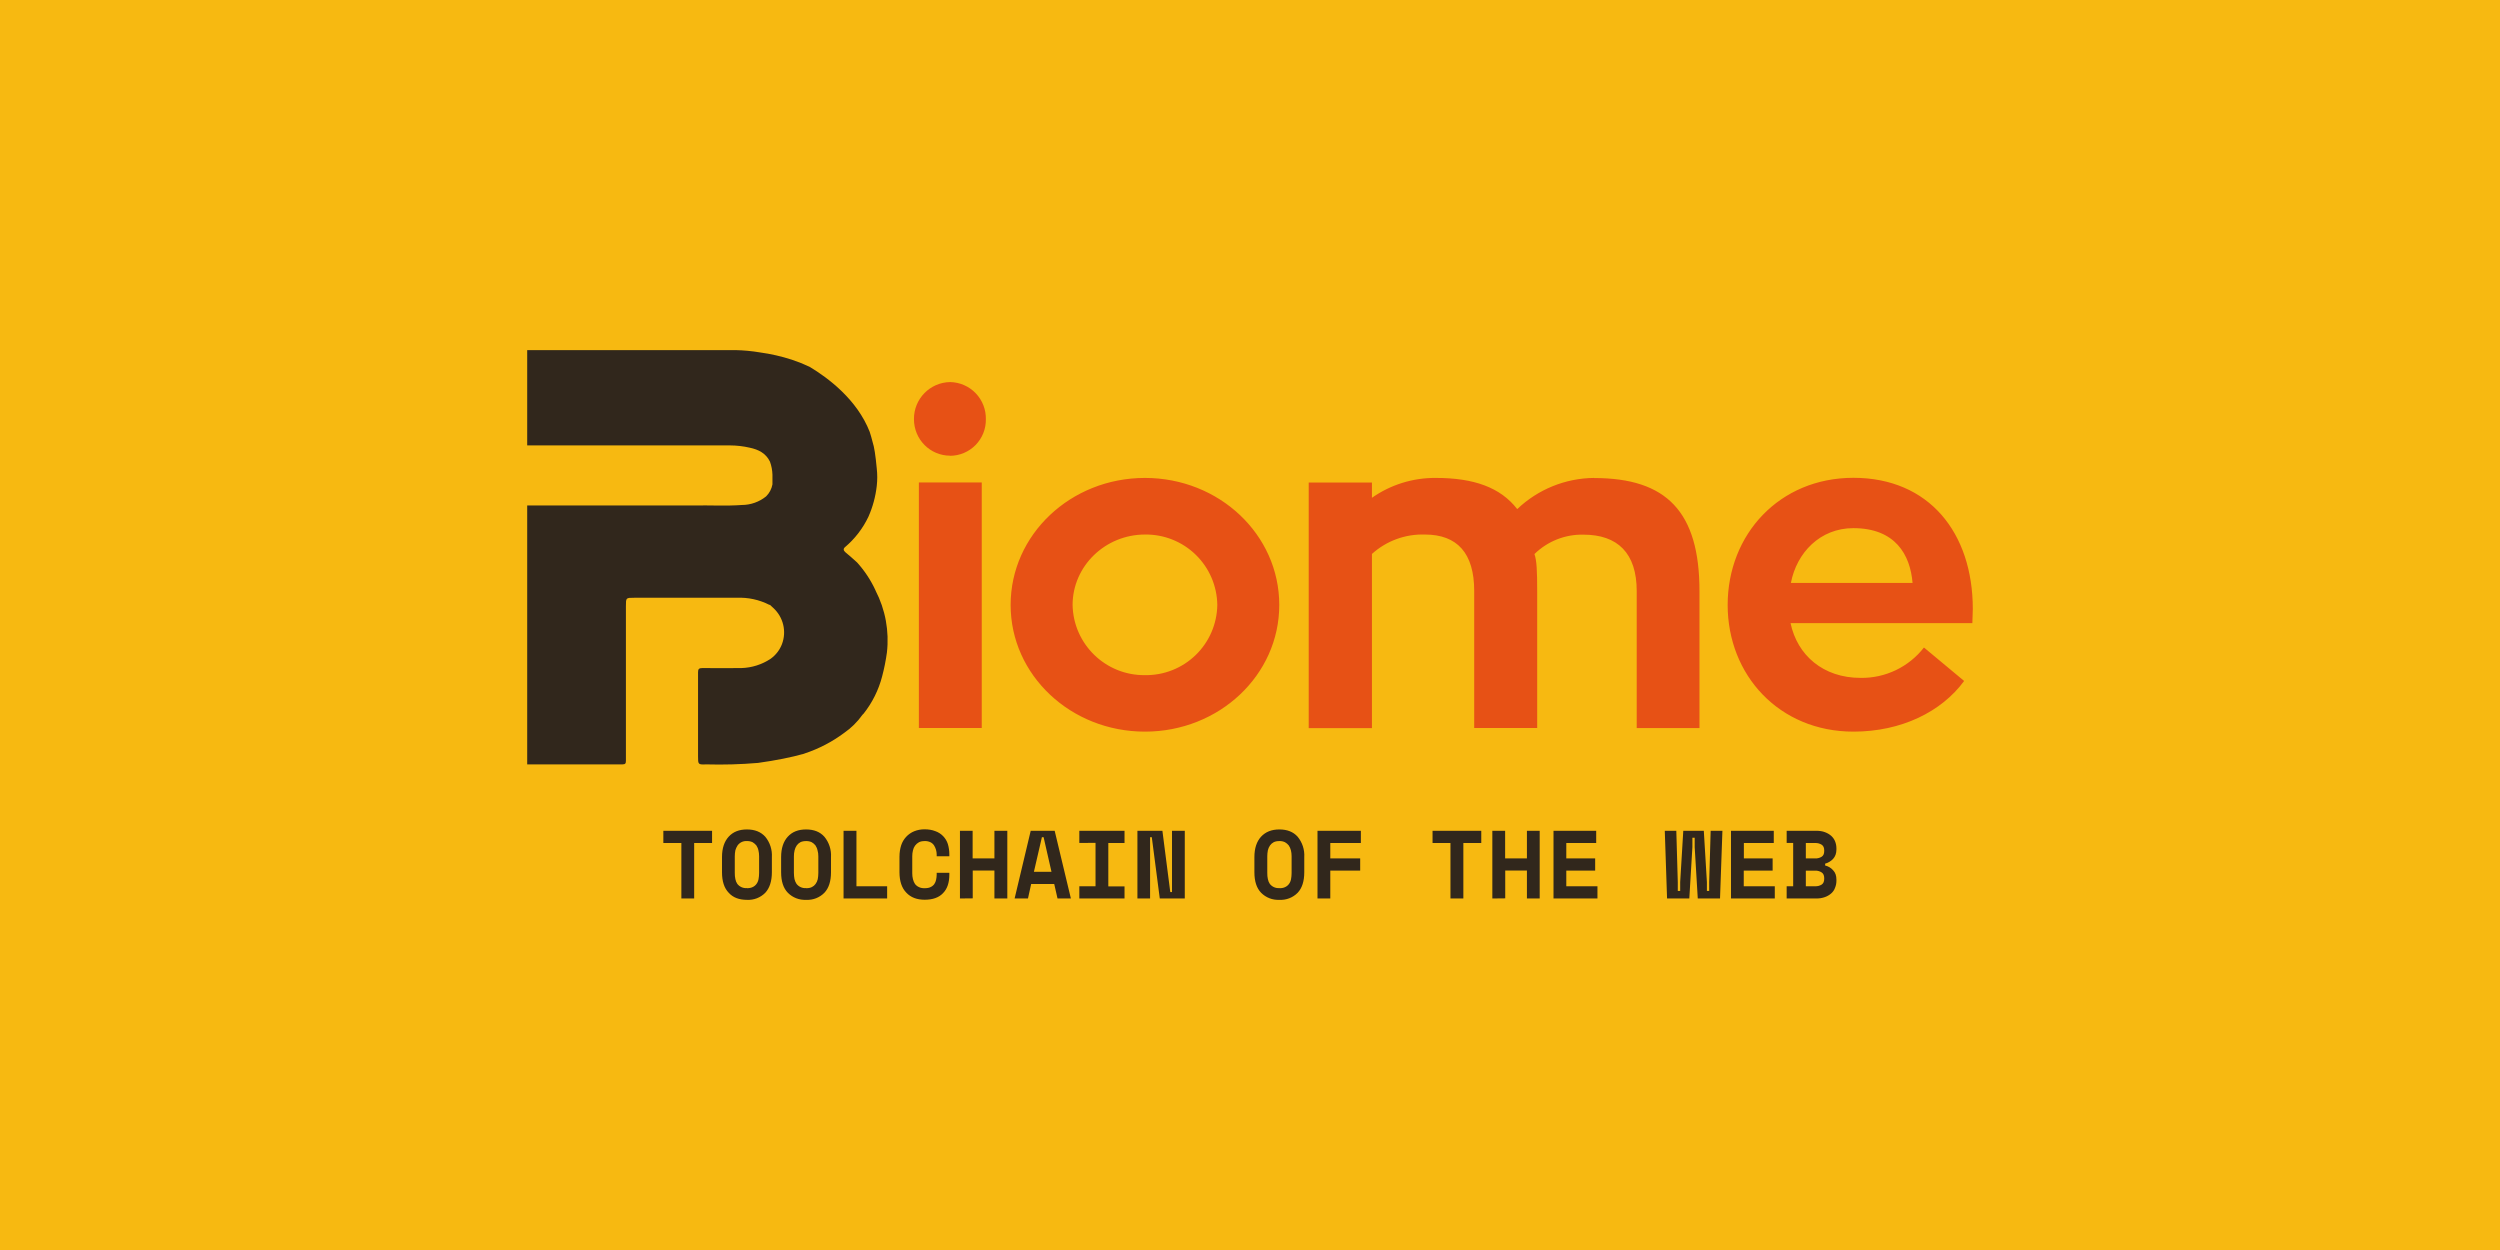
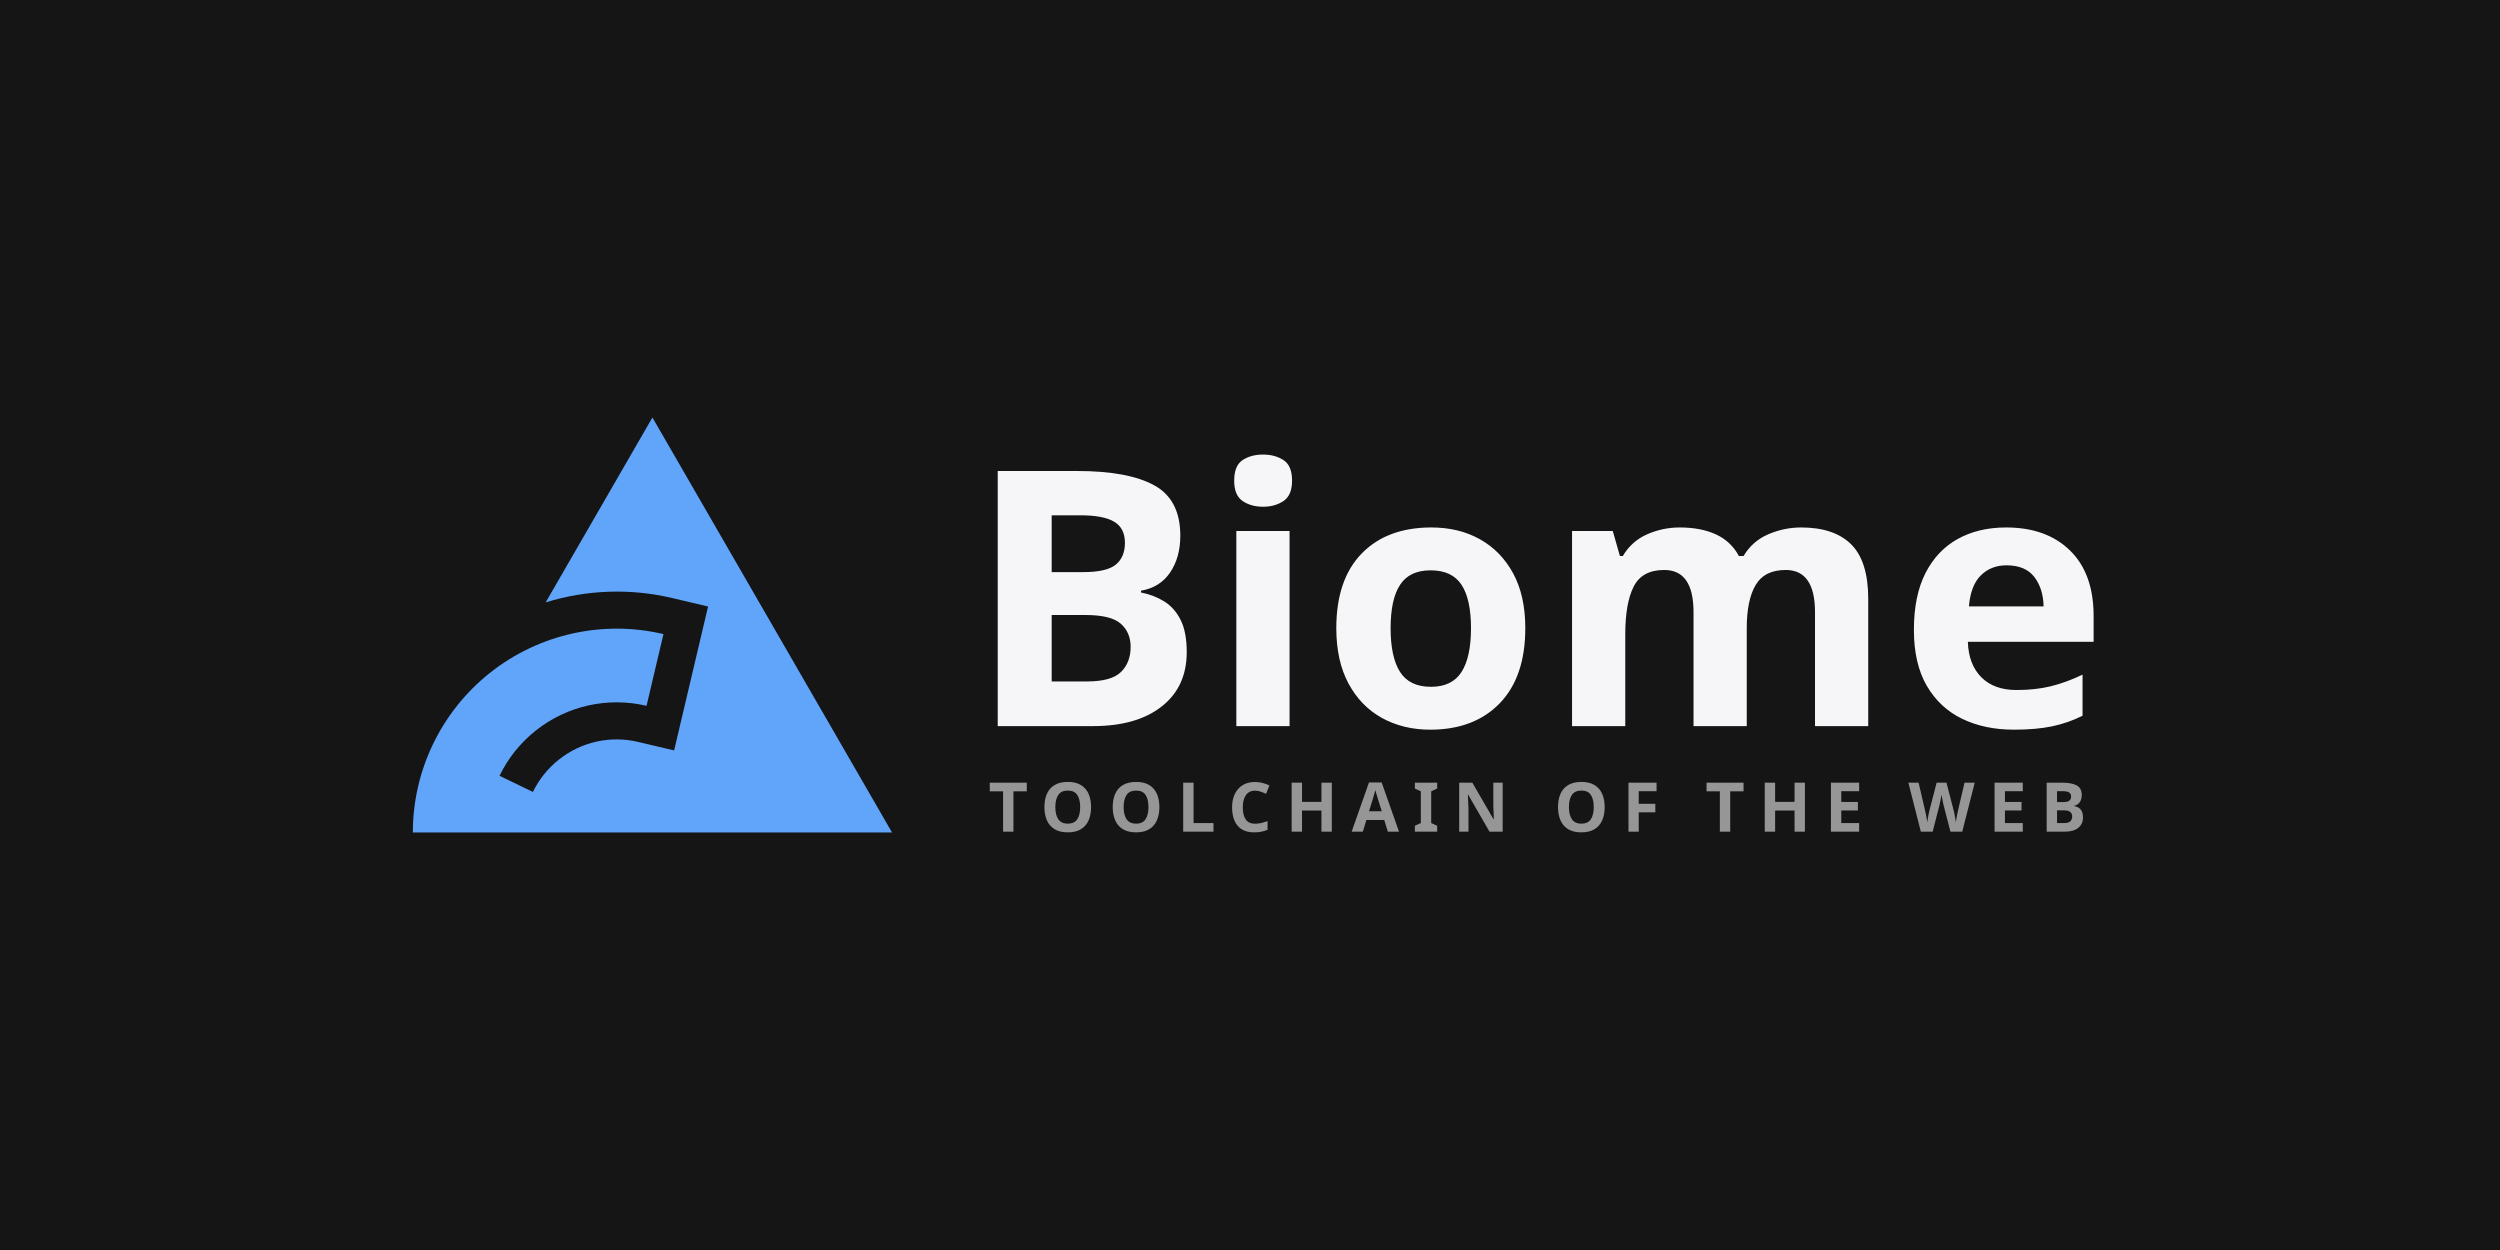
- <svg xmlns="http://www.w3.org/2000/svg" version="1.0" width="2160" height="1080">
-   <rect fill="#f7b911" width="100%" height="100%" />
-   <g transform="translate(455.5,302.5)" fill="#31271c">
-     <path d="M300.94 207.56a96.04 96.04 0 0 0-15.88-24.06c-3.25-3.06-6.7-5.92-10.16-8.87-1.67-1.48-1.97-2.96-.39-4.34a78.49 78.49 0 0 0 20.31-26.33 90.71 90.71 0 0 0 7.2-26.62 66.95 66.95 0 0 0 0-15.09q-1.58-17.06-3.55-22.68-1.28-5.13-2.56-8.97c-10.85-27.8-35.8-46.54-51.97-56.2a136.37 136.37 0 0 0-15.28-6.12 161.02 161.02 0 0 0-27.6-6.3A145.14 145.14 0 0 0 180.14 0H0v82.33h175.12a77.3 77.3 0 0 1 17.16 1.98c7.49 1.57 13.9 4.73 17.45 12.02a36.09 36.09 0 0 1 2.17 11.34v8.29a19.42 19.42 0 0 1-5.52 10.45 33.52 33.52 0 0 1-20.9 7.4c-13.42.98-26.93.2-40.44.39H0v223.73h82.33c2.57 0 2.96-.99 2.96-3.26v-133.5c0-7.2 0-7.2 7.1-7.2h88.64a56.6 56.6 0 0 1 28.2 6.11.79.79 0 0 0 .5 0l2.86 2.66a28.6 28.6 0 0 1 7.5 31.36 27.8 27.8 0 0 1-9.67 12.52 48.12 48.12 0 0 1-25.44 8.09c-11.24.2-22.48 0-33.72 0-2.86 0-3.65.88-3.65 3.55v72.77c0 6.9 0 7.2 7 6.9a398.26 398.26 0 0 0 44.86-1.28q23.27-3.26 39.64-7.9a11.73 11.73 0 0 0 .7-.29 119.9 119.9 0 0 0 33.91-17.65 64.1 64.1 0 0 0 15.97-15.77 5.03 5.03 0 0 0 1-1A86.97 86.97 0 0 0 306.64 282a174.33 174.33 0 0 0 4.15-20.7 93.38 93.38 0 0 0-9.86-53.64zM140.8 78.88z" />
-     <path fill="#e75115" d="M338.4 326.47h54.33v-212.1H338.4zm27.02-235.16a31.06 31.06 0 0 0 30.86-31.56 31.45 31.45 0 0 0-30.86-32.14 31.75 31.75 0 0 0-31.26 32.04c0 17.56 14 31.56 31.26 31.56zm168.32 19.12c-64.1 0-116.06 48.91-116.06 109.75 0 60.64 51.96 109.45 116.06 109.45 64.09 0 116.05-48.81 116.05-109.45 0-60.84-51.96-109.75-116.05-109.75zm0 170.39a61.82 61.82 0 0 1-62.52-60.64c0-33.53 28.2-60.84 62.52-60.84a61.63 61.63 0 0 1 62.51 60.84 61.53 61.53 0 0 1-62.51 60.64zm388-170.39a97.62 97.62 0 0 0-66.36 26.92c-14.5-18.73-37.47-26.92-70.3-26.92a94.66 94.66 0 0 0-55.22 17.16v-13.21h-54.63v212.2h54.63V176.1a65.08 65.08 0 0 1 45.75-16.76c28.1 0 42.6 16.27 42.6 48.71v118.42h54.42V209.04c0-19.13-.4-27.02-2.36-32.84a58.57 58.57 0 0 1 42.3-16.76c29.58 0 46.05 15.97 46.05 48.71v118.42h54.23V208.25c0-68.73-28.5-97.72-91.01-97.72zm326.87 125.43c0-3.55.39-7.8.39-12.13 0-66.06-37.96-113.4-103.14-113.4-64.09 0-108.66 49.01-108.66 109.85 0 60.64 44.57 109.45 108.66 109.45 41.41 0 76.12-17.16 95.65-43.78l-34.71-28.9a68.04 68.04 0 0 1-54.73 26.24c-32.44 0-54.72-19.63-60.54-47.33zm-102.85-82.04c36.29 0 49.2 22.97 51.18 47.33h-105.11c5.03-26.23 25.34-47.33 53.93-47.33z" />
-     <path d="M117.63 425.86v-10.55h42.1v10.55h-15.47v47.93H133.2v-47.93zm50.68 25.25v-13.12c0-7.59 1.98-13.4 5.72-17.55 3.85-4.24 9.08-6.3 15.78-6.3 6.8 0 12.03 2.06 15.88 6.3A25.24 25.24 0 0 1 211.4 438v13.12c0 7.79-1.97 13.7-5.71 17.75a20.7 20.7 0 0 1-15.78 6.1c-6.8 0-12.03-1.96-15.78-6.1-3.94-4.05-5.82-9.96-5.82-17.75zm21.5 13.8c1.97 0 3.65-.3 5.03-.99a8.48 8.48 0 0 0 3.25-2.66 9.86 9.86 0 0 0 1.78-4.14c.3-1.67.5-3.45.5-5.42v-14.3c0-1.97-.2-3.65-.6-5.23-.3-1.57-.99-2.95-1.78-4.23a12.71 12.71 0 0 0-3.25-2.77 10.73 10.73 0 0 0-4.93-.98 9.07 9.07 0 0 0-8.09 3.84 16 16 0 0 0-1.87 4.14 28.6 28.6 0 0 0-.5 5.23v14.2c0 1.97.1 3.75.5 5.42.3 1.58.89 2.96 1.68 4.14a9.47 9.47 0 0 0 8.28 3.65zm29.58-13.8v-13.12c0-7.59 1.97-13.4 5.72-17.55 3.85-4.24 9.07-6.3 15.87-6.3 6.71 0 12.03 2.06 15.78 6.3a25.24 25.24 0 0 1 5.72 17.55v13.12c0 7.79-1.87 13.7-5.72 17.75a20.5 20.5 0 0 1-15.78 6.1 20.7 20.7 0 0 1-15.77-6.1c-3.95-4.05-5.82-9.96-5.82-17.75zm21.7 13.8c1.97 0 3.54-.3 4.92-.99a8.68 8.68 0 0 0 3.16-2.66 11.36 11.36 0 0 0 1.87-4.14c.3-1.67.5-3.45.5-5.42v-14.3c0-1.97-.2-3.65-.7-5.23-.3-1.57-.98-2.95-1.77-4.23a11.24 11.24 0 0 0-3.25-2.77 10.58 10.58 0 0 0-4.84-.98c-1.97 0-3.54.3-4.93.98a9.07 9.07 0 0 0-3.15 2.77 12.66 12.66 0 0 0-1.87 4.23 21.7 21.7 0 0 0-.6 5.23v14.2c0 1.97.2 3.75.5 5.42.4 1.58.98 2.96 1.77 4.14a9.47 9.47 0 0 0 8.28 3.65zm32.24 8.88V415.3h11.14v47.92h26.52v10.56zm70-8.88c2.17 0 3.95-.3 5.23-.99a7.89 7.89 0 0 0 3.16-2.56 9.76 9.76 0 0 0 1.57-3.75c.3-1.38.5-2.95.5-4.33v-1.68h10.94v1.58c0 6.9-1.77 12.32-5.52 16.07-3.55 3.75-8.87 5.62-15.78 5.62-6.7 0-12.03-1.97-15.87-6.11-3.95-4.05-5.92-9.96-5.92-17.75v-13.12c0-3.74.5-7 1.48-10.05a19.72 19.72 0 0 1 11.24-12.13 23.84 23.84 0 0 1 8.97-1.68c3.46 0 6.51.5 9.27 1.58a17.35 17.35 0 0 1 10.85 11.14 31.27 31.27 0 0 1 1.28 8.97v1.58H353.8v-1.48a14.99 14.99 0 0 0-2.27-7.88 7.89 7.89 0 0 0-3.16-2.77 10.46 10.46 0 0 0-4.93-.98c-1.97 0-3.55.3-4.93.98a10.35 10.35 0 0 0-5.22 7.1c-.4 1.58-.6 3.16-.6 4.93V452c0 1.77.2 3.54.6 5.12.4 1.58.98 2.96 1.77 4.14a8.87 8.87 0 0 0 3.35 2.66c1.38.7 2.96 1 4.93 1zm30.57 8.88V415.3h10.95v23.87h18.83V415.3h11.14v58.48h-11.14v-24.16h-18.74v24.06zm84.3 0-2.85-12.53h-19.92l-2.76 12.53h-11.54l13.9-58.48h20.71l14 58.48zm-13.5-52.95-6.9 29.87h15.18l-6.8-29.87zm32.34 4.93V415.3h39.05v10.55h-14v37.47h14v10.46h-39.05v-10.56h14v-37.46zm71.78-10.46 6.8 52.95h1.49v-52.95h11.04v58.48h-21.6l-6.9-52.95h-1.48v52.95h-10.94V415.3zm79.48 35.8v-13.12c0-7.59 1.97-13.4 5.72-17.55 3.94-4.24 9.17-6.3 15.87-6.3 6.7 0 12.03 2.06 15.78 6.3a25.24 25.24 0 0 1 5.72 17.55v13.12c0 7.79-1.88 13.7-5.72 17.75a20.5 20.5 0 0 1-15.78 6.1 20.7 20.7 0 0 1-15.78-6.1c-3.94-4.05-5.81-9.96-5.81-17.75zm21.69 13.8c1.97 0 3.55-.3 4.93-.99a8.48 8.48 0 0 0 3.25-2.66 9.86 9.86 0 0 0 1.78-4.14c.3-1.67.5-3.45.5-5.42v-14.3c0-1.97-.2-3.65-.6-5.23-.4-1.57-.99-2.95-1.87-4.23a11.24 11.24 0 0 0-3.26-2.77 10.3 10.3 0 0 0-4.83-.98c-1.97 0-3.55.3-4.93.98a9.07 9.07 0 0 0-3.16 2.77 12.66 12.66 0 0 0-1.87 4.23 28.6 28.6 0 0 0-.5 5.23v14.2c0 1.97.1 3.75.5 5.42.3 1.58.89 2.96 1.68 4.14a9.47 9.47 0 0 0 8.28 3.65zm32.83 8.88V415.3h37.47v10.55h-26.42v13.32h25.83v10.55h-25.83v24.06zm99.4-47.93v-10.55h42.1v10.55h-15.48v47.93H797.7v-47.93zm51.66 47.93V415.3h11.05v23.87h18.83V415.3h11.04v58.48h-11.04v-24.16h-18.74v24.06zm52.85 0V415.3h36.88v10.55h-25.83v13.32h24.94v10.55h-24.94v13.5h26.92v10.56zm145.94-58.48-2.07 58.48h-19.23l-2.66-44.38v-8.08h-1.98v8.08l-2.66 44.38h-19.23l-1.97-58.48h9.96l1.28 44.38v7.59h2.07v-7.6l2.67-44.37h17.74l2.67 44.38v7.59h1.97v-7.6l1.28-44.37zm7.4 58.48V415.3h36.97v10.55h-25.84v13.32h24.85v10.55h-24.95v13.5h26.82v10.56zm48.1 0v-10.56h5.63v-37.46h-5.62V415.3h25.64c2.86 0 5.32.4 7.4 1.19 2.16.79 3.93 1.87 5.41 3.15a12.82 12.82 0 0 1 3.36 4.74 16.07 16.07 0 0 1 1.18 6.1v1c0 3.35-.99 6-2.86 8.08a14.79 14.79 0 0 1-6.9 4.14v1.58c2.76.69 5.13 2.07 6.9 4.14 1.97 1.97 2.86 4.73 2.86 8.09v.98c0 2.17-.4 4.14-1.18 6.02a11.31 11.31 0 0 1-3.36 4.93 16.47 16.47 0 0 1-5.42 3.15 20.59 20.59 0 0 1-7.3 1.19zm16.57-24.06v13.5h8a9.86 9.86 0 0 0 5.71-1.47c1.48-.99 2.17-2.67 2.17-5.03v-.5c0-2.26-.7-3.94-2.17-4.93a9.66 9.66 0 0 0-5.72-1.57zm0-23.87v13.32h8a9.86 9.86 0 0 0 5.71-1.48c1.48-.99 2.17-2.57 2.17-4.93v-.5c0-2.36-.7-3.94-2.17-4.93a9.86 9.86 0 0 0-5.72-1.48z" />
+ <svg xmlns="http://www.w3.org/2000/svg" width="2160" height="1080" version="1.0">
+   <rect width="100%" height="100%" fill="#151515" />
+   <g transform="matrix(.91742 0 0 .91742 101.06 63.092)" stroke-linecap="square">
+     <path d="m504.28 324.42-100.52 174.1c38.142-11.759 79.175-13.502 118.95-4.12l33.972 8.019-31.963 135.53-34.021-8.019c-26.134-6.165-53.376-0.056-74.445 16.599-10.539 8.336-18.841 18.801-24.532 30.541l-31.446-15.214c7.955-16.431 19.586-31.087 34.278-42.717 29.389-23.262 67.705-31.806 104.19-23.197l15.933-67.546c-57.073-13.455-117.22-0.056-163.2 36.337-45.978 36.39-72.835 91.866-72.835 150.5l451.29 7e-3z" fill="#60a5fa" stroke-width="34.389" style="paint-order:markers fill stroke" />
+     <text x="799.191" y="615.058" fill="#f6f6f9" font-family="'DM Serif Display'" font-size="336.48px" letter-spacing="2.629px" stroke-width="89.994" style="paint-order:markers stroke fill" xml:space="preserve">
+       <tspan x="799.191" y="615.058" fill="#f6f6f9" font-family="'Plus Jakarta Sans'" font-size="336.48px" font-weight="800" stroke-width="89.994" style="font-feature-settings:'ss02';font-variant-caps:normal;font-variant-east-asian:normal;font-variant-ligatures:normal;font-variant-numeric:normal">Biome</tspan>
+     </text>
+     <text x="820.687" y="714.477" fill="#ffffff" font-family="'Plus Jakarta Sans'" font-size="64.635px" font-weight="800" letter-spacing="12.872px" opacity=".554" stroke-width="89.994" style="font-feature-settings:'ss02';font-variant-caps:normal;font-variant-east-asian:normal;font-variant-ligatures:normal;font-variant-numeric:normal;line-height:0;paint-order:markers stroke fill" xml:space="preserve">
+       <tspan x="820.687" y="714.477" fill="#ffffff" letter-spacing="12.872px" stroke-width="89.994">TOOLCHAIN OF THE WEB</tspan>
+     </text>
  </g>
</svg>
